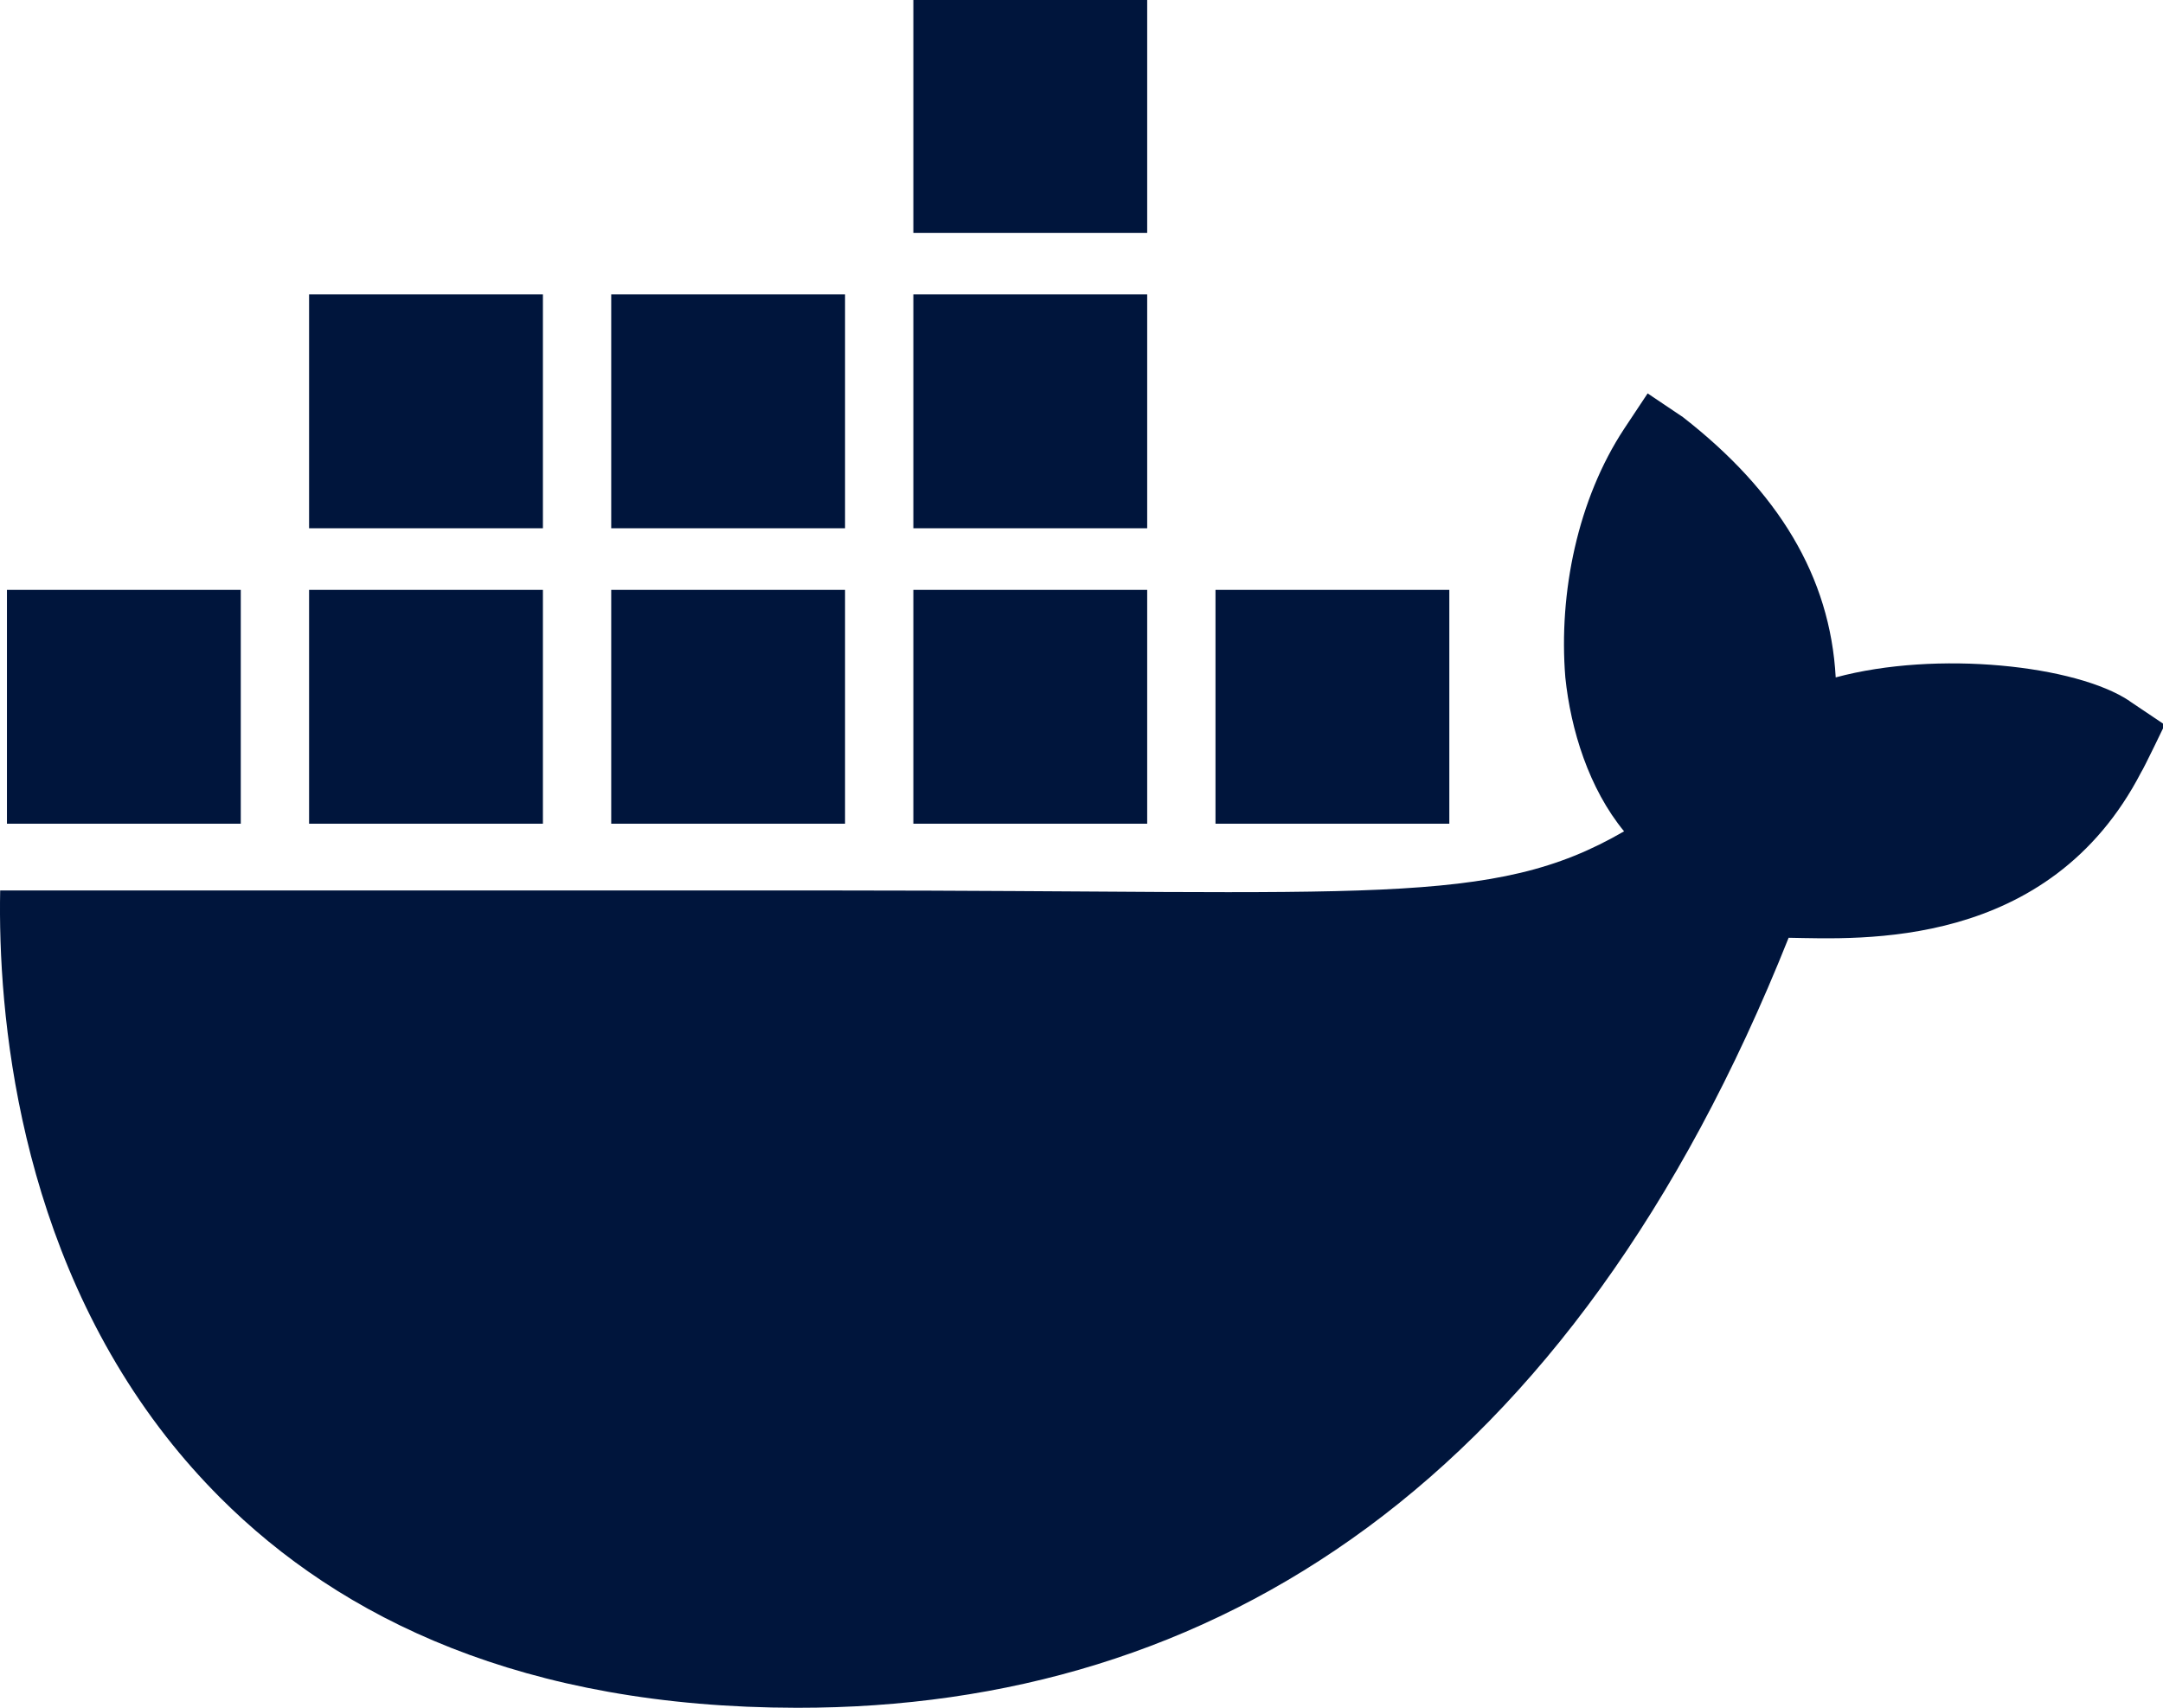
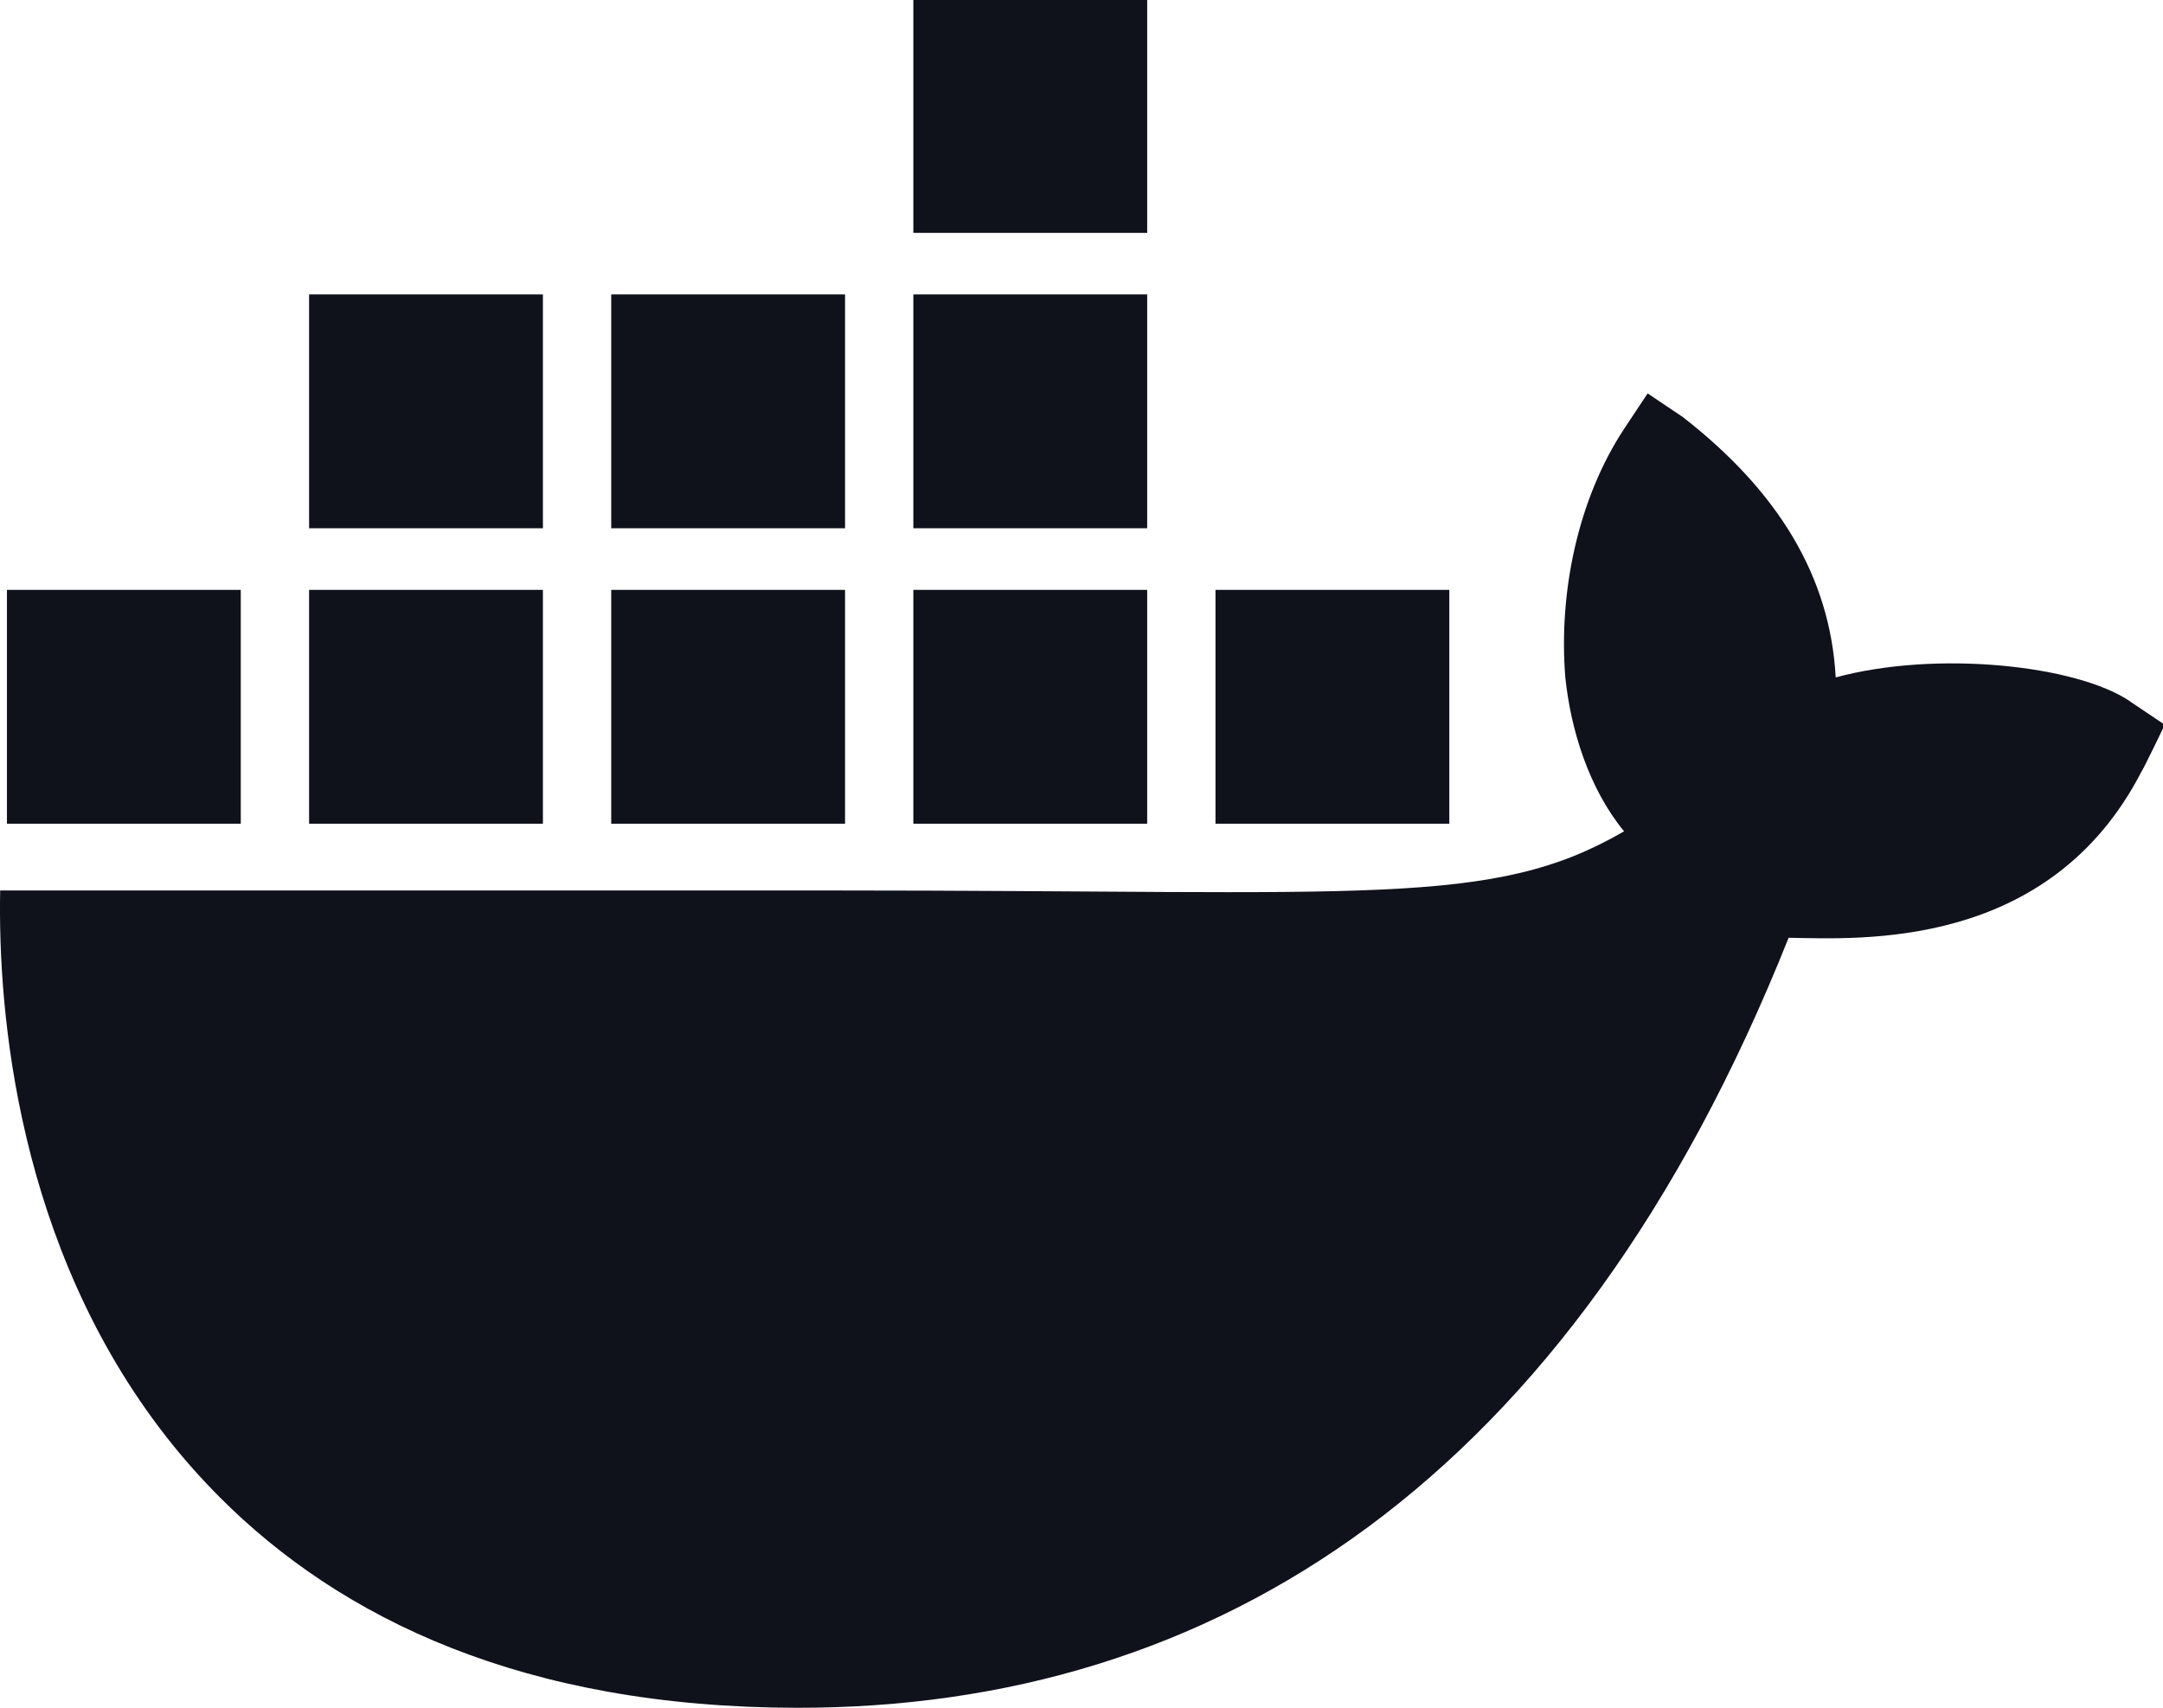
- <svg xmlns="http://www.w3.org/2000/svg" id="https://argxs.com" version="1.1" fill="#00153C" width="1425" height="1125" viewBox="0 0 38 30">
+ <svg xmlns="http://www.w3.org/2000/svg" id="https://argxs.com" version="1.1" fill="#0F121B" width="1425" height="1125" viewBox="0 0 38 30">
  <path d="M37.413,12.315c-0.933,-0.627 -3.382,-0.896 -5.163,-0.415c-0.097,-1.774 -1.012,-3.27 -2.685,-4.573l-0.619,-0.416l-0.414,0.624c-0.811,1.232 -1.153,2.873 -1.032,4.366c0.095,0.92 0.415,1.953 1.032,2.703c-2.318,1.345 -4.455,1.039 -13.919,1.039l-14.61,0c-0.042,2.137 0.302,6.248 2.915,9.593c0.289,0.37 0.604,0.727 0.948,1.072c2.126,2.128 5.336,3.689 10.138,3.693c7.325,0.007 13.601,-3.953 17.419,-13.527c1.257,0.02 4.572,0.225 6.195,-2.911c0.039,-0.052 0.413,-0.831 0.413,-0.831l-0.618,-0.415l0,-0.002Zm-27.875,-1.953l-4.108,0l-0,4.108l4.108,0l0,-4.108Zm5.308,0l-4.108,0l-0,4.108l4.108,0l0,-4.108Zm5.308,0l-4.108,0l-0,4.108l4.108,0l0,-4.108Zm5.308,0l-4.108,0l-0,4.108l4.108,0l0,-4.108Zm-21.232,0l-4.108,0l-0,4.108l4.108,0l0,-4.108Zm5.308,-5.19l-4.108,-0l-0,4.108l4.108,0l0,-4.108Zm5.308,-0l-4.108,-0l-0,4.108l4.108,0l0,-4.108Zm5.308,-0l-4.108,-0l-0,4.108l4.108,0l0,-4.108Zm0,-5.19l-4.108,0l-0,4.109l4.108,-0l0,-4.109Z" />
</svg>
